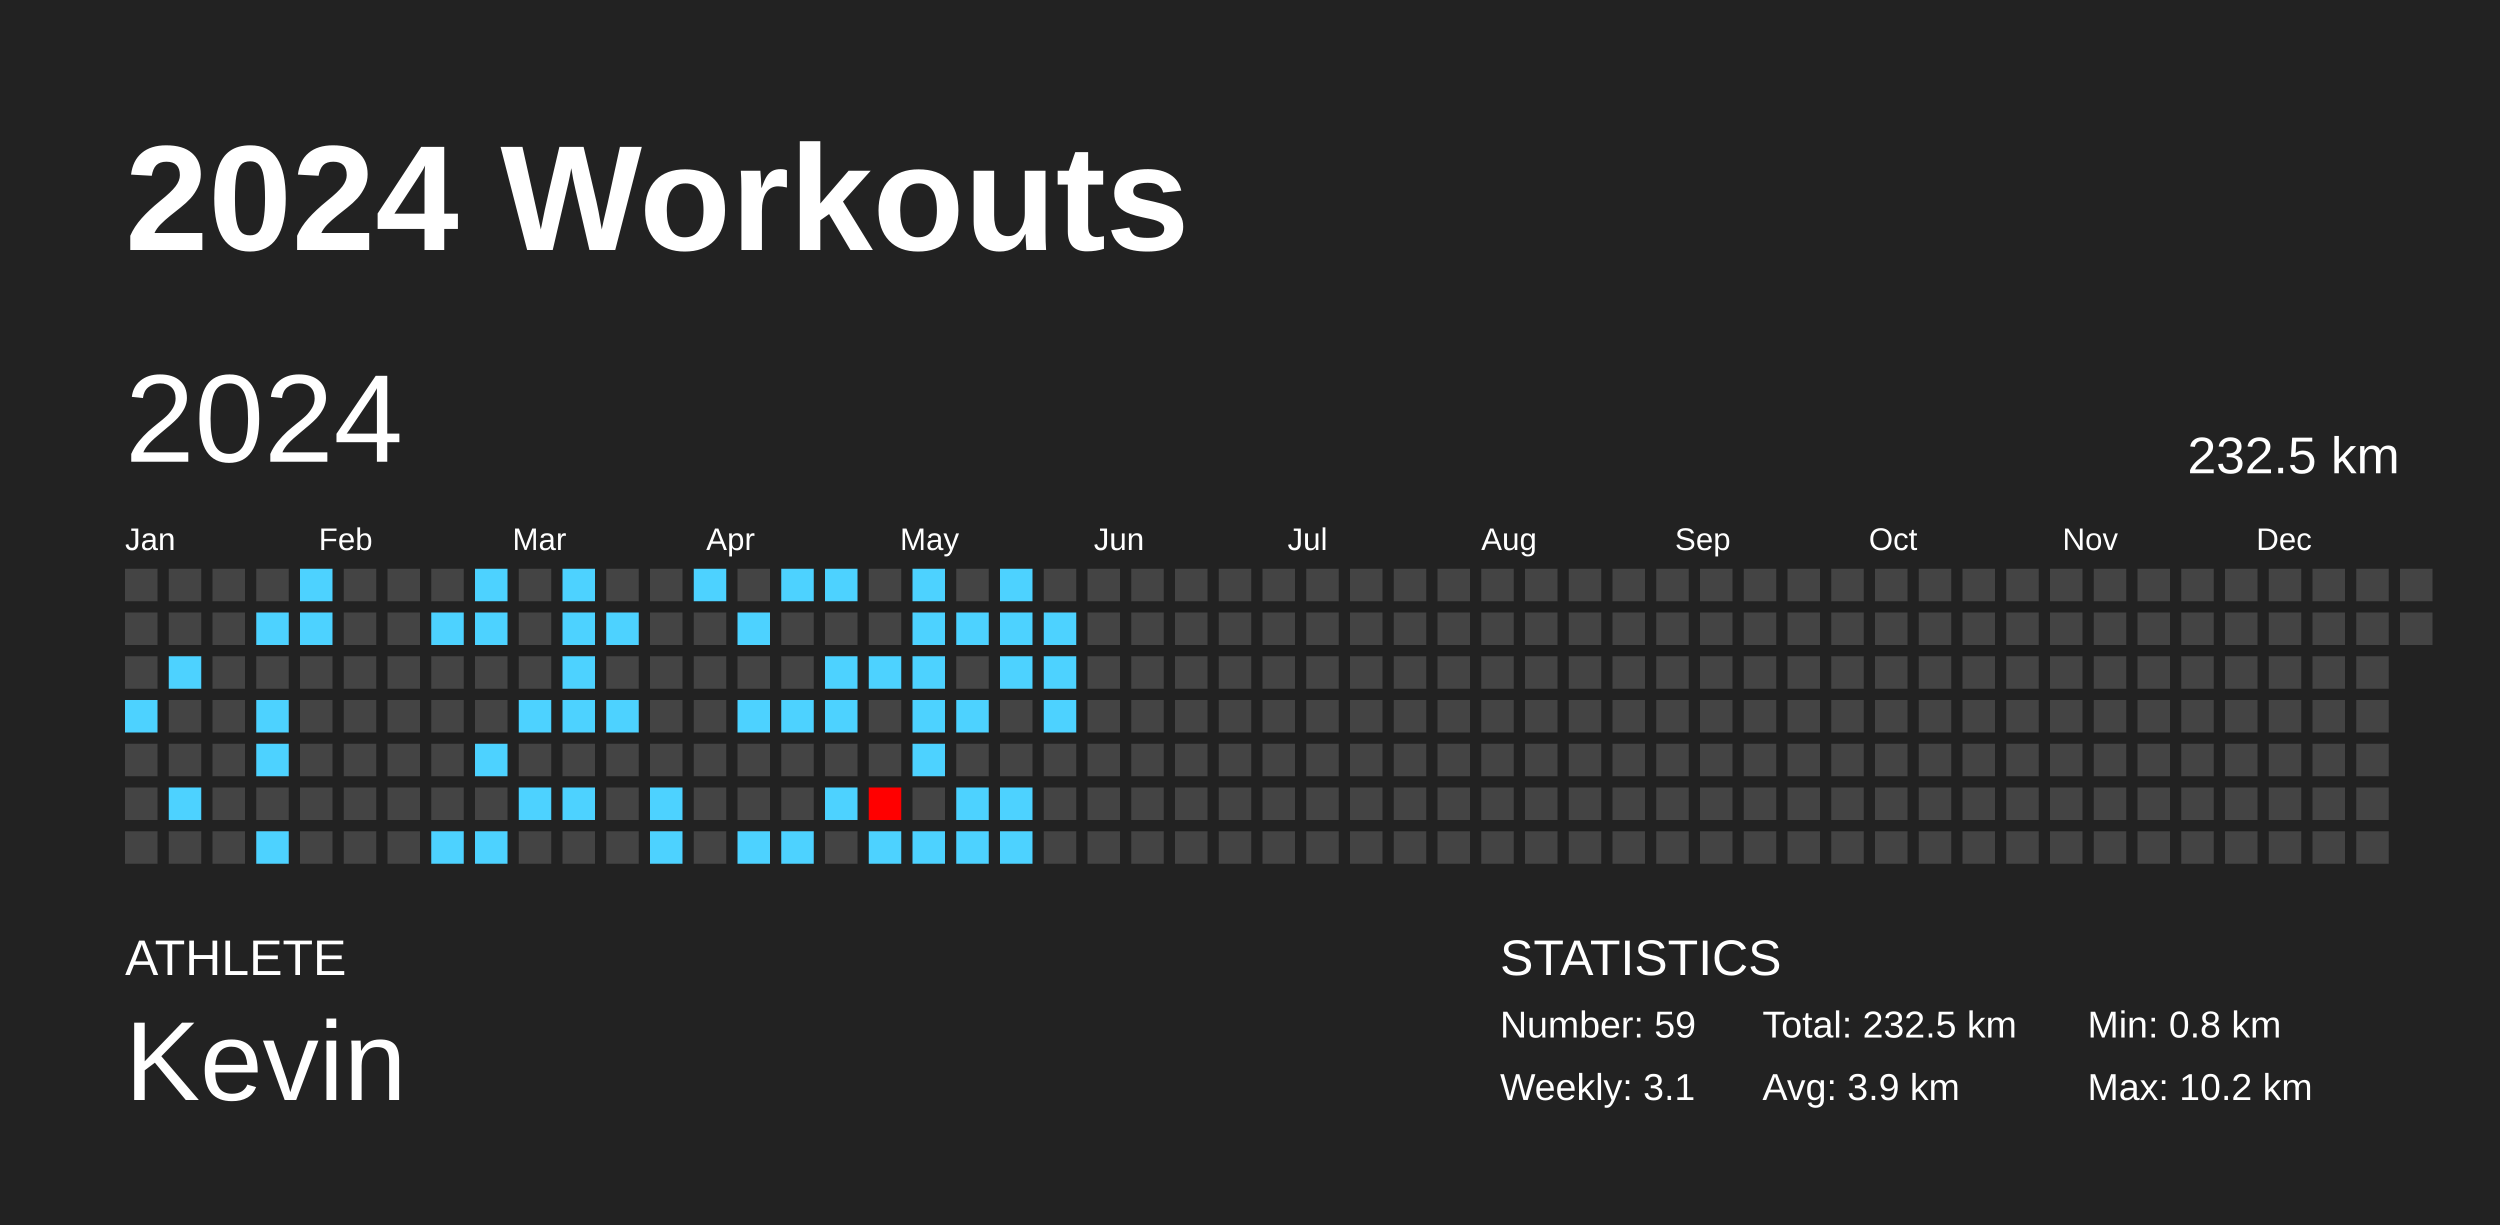
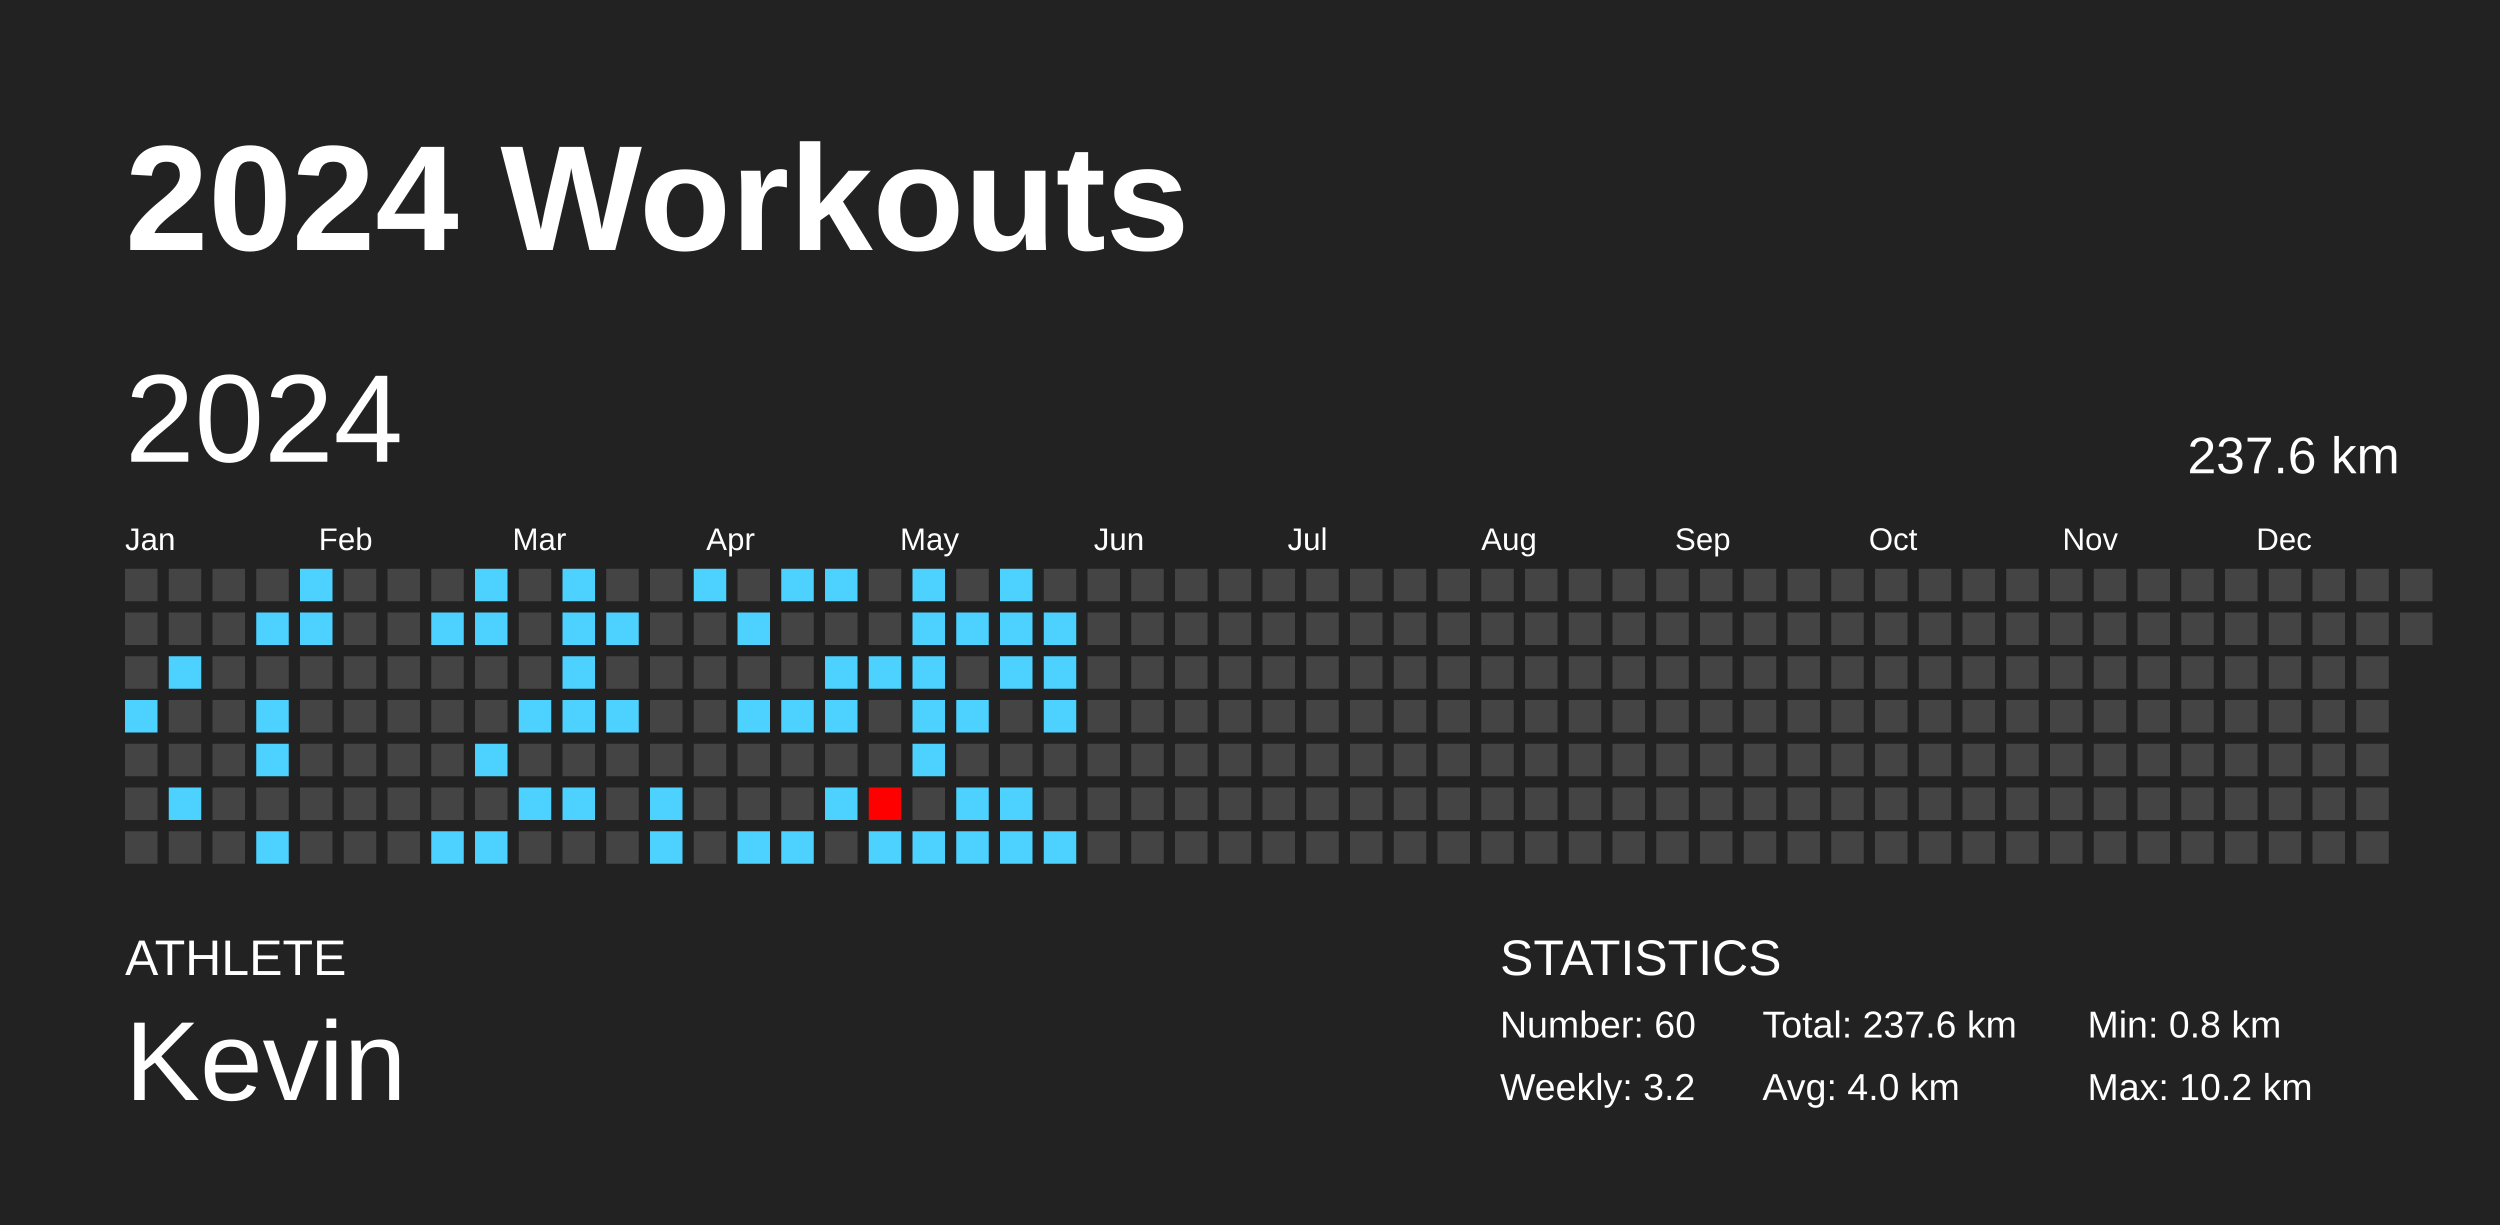
<svg xmlns="http://www.w3.org/2000/svg" baseProfile="full" height="98mm" version="1.1" viewBox="0,0,200,98" width="200mm">
  <defs />
  <rect fill="#222222" height="98" width="200" x="0" y="0" />
  <text fill="#FFFFFF" style="font-size:12px; font-family:Arial; font-weight:bold;" x="10" y="20">2024 Workouts</text>
  <text fill="#FFFFFF" style="font-size:4px; font-family:Arial" x="10" y="78">ATHLETE</text>
  <text fill="#FFFFFF" style="font-size:9px; font-family:Arial" x="10" y="88">Kevin</text>
  <text fill="#FFFFFF" style="font-size:4px; font-family:Arial" x="120" y="78">STATISTICS</text>
-   <text fill="#FFFFFF" style="font-size:3px; font-family:Arial" x="120" y="83">Number: 59</text>
-   <text fill="#FFFFFF" style="font-size:3px; font-family:Arial" x="120" y="88">Weekly: 3.1</text>
-   <text fill="#FFFFFF" style="font-size:3px; font-family:Arial" x="141" y="83">Total: 232.5 km</text>
-   <text fill="#FFFFFF" style="font-size:3px; font-family:Arial" x="141" y="88">Avg: 3.9 km</text>
+   <text fill="#FFFFFF" style="font-size:3px; font-family:Arial" x="120" y="83">Number: 60</text>
+   <text fill="#FFFFFF" style="font-size:3px; font-family:Arial" x="120" y="88">Weekly: 3.2</text>
+   <text fill="#FFFFFF" style="font-size:3px; font-family:Arial" x="141" y="83">Total: 237.6 km</text>
+   <text fill="#FFFFFF" style="font-size:3px; font-family:Arial" x="141" y="88">Avg: 4.0 km</text>
  <text fill="#FFFFFF" style="font-size:3px; font-family:Arial" x="167" y="83">Min: 0.8 km</text>
  <text fill="#FFFFFF" style="font-size:3px; font-family:Arial" x="167" y="88">Max: 10.2 km</text>
  <text dominant-baseline="hanging" fill="#FFFFFF" style="font-size:10.0px; font-family:Arial;" x="10" y="30">2024</text>
-   <text dominant-baseline="hanging" fill="#FFFFFF" style="font-size:4.125px; font-family:Arial;" x="175" y="35">232.5 km</text>
+   <text dominant-baseline="hanging" fill="#FFFFFF" style="font-size:4.125px; font-family:Arial;" x="175" y="35">237.6 km</text>
  <text fill="#FFFFFF" style="font-size:2.5px; font-family:Arial" x="10.0" y="44">Jan</text>
  <text fill="#FFFFFF" style="font-size:2.5px; font-family:Arial" x="25.5" y="44">Feb</text>
  <text fill="#FFFFFF" style="font-size:2.5px; font-family:Arial" x="41.0" y="44">Mar</text>
  <text fill="#FFFFFF" style="font-size:2.5px; font-family:Arial" x="56.5" y="44">Apr</text>
  <text fill="#FFFFFF" style="font-size:2.5px; font-family:Arial" x="72.0" y="44">May</text>
  <text fill="#FFFFFF" style="font-size:2.5px; font-family:Arial" x="87.5" y="44">Jun</text>
  <text fill="#FFFFFF" style="font-size:2.5px; font-family:Arial" x="103.0" y="44">Jul</text>
  <text fill="#FFFFFF" style="font-size:2.5px; font-family:Arial" x="118.5" y="44">Aug</text>
  <text fill="#FFFFFF" style="font-size:2.5px; font-family:Arial" x="134.0" y="44">Sep</text>
  <text fill="#FFFFFF" style="font-size:2.5px; font-family:Arial" x="149.5" y="44">Oct</text>
  <text fill="#FFFFFF" style="font-size:2.5px; font-family:Arial" x="165.0" y="44">Nov</text>
  <text fill="#FFFFFF" style="font-size:2.5px; font-family:Arial" x="180.5" y="44">Dec</text>
  <rect fill="#444444" height="2.6" width="2.6" x="10.0" y="45.5" />
  <rect fill="#444444" height="2.6" width="2.6" x="10.0" y="49.0" />
  <rect fill="#444444" height="2.6" width="2.6" x="10.0" y="52.5" />
  <rect fill="#4dd2ff" height="2.6" width="2.6" x="10.0" y="56.0" />
  <rect fill="#444444" height="2.6" width="2.6" x="10.0" y="59.5" />
  <rect fill="#444444" height="2.6" width="2.6" x="10.0" y="63.0" />
  <rect fill="#444444" height="2.6" width="2.6" x="10.0" y="66.5" />
  <rect fill="#444444" height="2.6" width="2.6" x="13.5" y="45.5" />
  <rect fill="#444444" height="2.6" width="2.6" x="13.5" y="49.0" />
  <rect fill="#4dd2ff" height="2.6" width="2.6" x="13.5" y="52.5" />
  <rect fill="#444444" height="2.6" width="2.6" x="13.5" y="56.0" />
  <rect fill="#444444" height="2.6" width="2.6" x="13.5" y="59.5" />
  <rect fill="#4dd2ff" height="2.6" width="2.6" x="13.5" y="63.0" />
  <rect fill="#444444" height="2.6" width="2.6" x="13.5" y="66.5" />
  <rect fill="#444444" height="2.6" width="2.6" x="17.0" y="45.5" />
  <rect fill="#444444" height="2.6" width="2.6" x="17.0" y="49.0" />
  <rect fill="#444444" height="2.6" width="2.6" x="17.0" y="52.5" />
  <rect fill="#444444" height="2.6" width="2.6" x="17.0" y="56.0" />
  <rect fill="#444444" height="2.6" width="2.6" x="17.0" y="59.5" />
  <rect fill="#444444" height="2.6" width="2.6" x="17.0" y="63.0" />
  <rect fill="#444444" height="2.6" width="2.6" x="17.0" y="66.5" />
  <rect fill="#444444" height="2.6" width="2.6" x="20.5" y="45.5" />
  <rect fill="#4dd2ff" height="2.6" width="2.6" x="20.5" y="49.0" />
  <rect fill="#444444" height="2.6" width="2.6" x="20.5" y="52.5" />
  <rect fill="#4dd2ff" height="2.6" width="2.6" x="20.5" y="56.0" />
  <rect fill="#4dd2ff" height="2.6" width="2.6" x="20.5" y="59.5" />
  <rect fill="#444444" height="2.6" width="2.6" x="20.5" y="63.0" />
  <rect fill="#4dd2ff" height="2.6" width="2.6" x="20.5" y="66.5" />
  <rect fill="#4dd2ff" height="2.6" width="2.6" x="24.0" y="45.5" />
  <rect fill="#4dd2ff" height="2.6" width="2.6" x="24.0" y="49.0" />
  <rect fill="#444444" height="2.6" width="2.6" x="24.0" y="52.5" />
  <rect fill="#444444" height="2.6" width="2.6" x="24.0" y="56.0" />
  <rect fill="#444444" height="2.6" width="2.6" x="24.0" y="59.5" />
  <rect fill="#444444" height="2.6" width="2.6" x="24.0" y="63.0" />
  <rect fill="#444444" height="2.6" width="2.6" x="24.0" y="66.5" />
  <rect fill="#444444" height="2.6" width="2.6" x="27.5" y="45.5" />
  <rect fill="#444444" height="2.6" width="2.6" x="27.5" y="49.0" />
  <rect fill="#444444" height="2.6" width="2.6" x="27.5" y="52.5" />
  <rect fill="#444444" height="2.6" width="2.6" x="27.5" y="56.0" />
  <rect fill="#444444" height="2.6" width="2.6" x="27.5" y="59.5" />
  <rect fill="#444444" height="2.6" width="2.6" x="27.5" y="63.0" />
  <rect fill="#444444" height="2.6" width="2.6" x="27.5" y="66.5" />
  <rect fill="#444444" height="2.6" width="2.6" x="31.0" y="45.5" />
  <rect fill="#444444" height="2.6" width="2.6" x="31.0" y="49.0" />
  <rect fill="#444444" height="2.6" width="2.6" x="31.0" y="52.5" />
  <rect fill="#444444" height="2.6" width="2.6" x="31.0" y="56.0" />
  <rect fill="#444444" height="2.6" width="2.6" x="31.0" y="59.5" />
  <rect fill="#444444" height="2.6" width="2.6" x="31.0" y="63.0" />
  <rect fill="#444444" height="2.6" width="2.6" x="31.0" y="66.5" />
  <rect fill="#444444" height="2.6" width="2.6" x="34.5" y="45.5" />
  <rect fill="#4dd2ff" height="2.6" width="2.6" x="34.5" y="49.0" />
  <rect fill="#444444" height="2.6" width="2.6" x="34.5" y="52.5" />
  <rect fill="#444444" height="2.6" width="2.6" x="34.5" y="56.0" />
  <rect fill="#444444" height="2.6" width="2.6" x="34.5" y="59.5" />
  <rect fill="#444444" height="2.6" width="2.6" x="34.5" y="63.0" />
  <rect fill="#4dd2ff" height="2.6" width="2.6" x="34.5" y="66.5" />
  <rect fill="#4dd2ff" height="2.6" width="2.6" x="38.0" y="45.5" />
  <rect fill="#4dd2ff" height="2.6" width="2.6" x="38.0" y="49.0" />
  <rect fill="#444444" height="2.6" width="2.6" x="38.0" y="52.5" />
  <rect fill="#444444" height="2.6" width="2.6" x="38.0" y="56.0" />
  <rect fill="#4dd2ff" height="2.6" width="2.6" x="38.0" y="59.5" />
  <rect fill="#444444" height="2.6" width="2.6" x="38.0" y="63.0" />
  <rect fill="#4dd2ff" height="2.6" width="2.6" x="38.0" y="66.5" />
  <rect fill="#444444" height="2.6" width="2.6" x="41.5" y="45.5" />
  <rect fill="#444444" height="2.6" width="2.6" x="41.5" y="49.0" />
  <rect fill="#444444" height="2.6" width="2.6" x="41.5" y="52.5" />
  <rect fill="#4dd2ff" height="2.6" width="2.6" x="41.5" y="56.0" />
  <rect fill="#444444" height="2.6" width="2.6" x="41.5" y="59.5" />
  <rect fill="#4dd2ff" height="2.6" width="2.6" x="41.5" y="63.0" />
  <rect fill="#444444" height="2.6" width="2.6" x="41.5" y="66.5" />
  <rect fill="#4dd2ff" height="2.6" width="2.6" x="45.0" y="45.5" />
  <rect fill="#4dd2ff" height="2.6" width="2.6" x="45.0" y="49.0" />
  <rect fill="#4dd2ff" height="2.6" width="2.6" x="45.0" y="52.5" />
  <rect fill="#4dd2ff" height="2.6" width="2.6" x="45.0" y="56.0" />
  <rect fill="#444444" height="2.6" width="2.6" x="45.0" y="59.5" />
  <rect fill="#4dd2ff" height="2.6" width="2.6" x="45.0" y="63.0" />
  <rect fill="#444444" height="2.6" width="2.6" x="45.0" y="66.5" />
  <rect fill="#444444" height="2.6" width="2.6" x="48.5" y="45.5" />
  <rect fill="#4dd2ff" height="2.6" width="2.6" x="48.5" y="49.0" />
  <rect fill="#444444" height="2.6" width="2.6" x="48.5" y="52.5" />
  <rect fill="#4dd2ff" height="2.6" width="2.6" x="48.5" y="56.0" />
  <rect fill="#444444" height="2.6" width="2.6" x="48.5" y="59.5" />
  <rect fill="#444444" height="2.6" width="2.6" x="48.5" y="63.0" />
  <rect fill="#444444" height="2.6" width="2.6" x="48.5" y="66.5" />
  <rect fill="#444444" height="2.6" width="2.6" x="52.0" y="45.5" />
  <rect fill="#444444" height="2.6" width="2.6" x="52.0" y="49.0" />
  <rect fill="#444444" height="2.6" width="2.6" x="52.0" y="52.5" />
  <rect fill="#444444" height="2.6" width="2.6" x="52.0" y="56.0" />
  <rect fill="#444444" height="2.6" width="2.6" x="52.0" y="59.5" />
  <rect fill="#4dd2ff" height="2.6" width="2.6" x="52.0" y="63.0" />
  <rect fill="#4dd2ff" height="2.6" width="2.6" x="52.0" y="66.5" />
  <rect fill="#4dd2ff" height="2.6" width="2.6" x="55.5" y="45.5" />
  <rect fill="#444444" height="2.6" width="2.6" x="55.5" y="49.0" />
  <rect fill="#444444" height="2.6" width="2.6" x="55.5" y="52.5" />
  <rect fill="#444444" height="2.6" width="2.6" x="55.5" y="56.0" />
  <rect fill="#444444" height="2.6" width="2.6" x="55.5" y="59.5" />
  <rect fill="#444444" height="2.6" width="2.6" x="55.5" y="63.0" />
  <rect fill="#444444" height="2.6" width="2.6" x="55.5" y="66.5" />
  <rect fill="#444444" height="2.6" width="2.6" x="59.0" y="45.5" />
  <rect fill="#4dd2ff" height="2.6" width="2.6" x="59.0" y="49.0" />
  <rect fill="#444444" height="2.6" width="2.6" x="59.0" y="52.5" />
  <rect fill="#4dd2ff" height="2.6" width="2.6" x="59.0" y="56.0" />
  <rect fill="#444444" height="2.6" width="2.6" x="59.0" y="59.5" />
  <rect fill="#444444" height="2.6" width="2.6" x="59.0" y="63.0" />
  <rect fill="#4dd2ff" height="2.6" width="2.6" x="59.0" y="66.5" />
  <rect fill="#4dd2ff" height="2.6" width="2.6" x="62.5" y="45.5" />
  <rect fill="#444444" height="2.6" width="2.6" x="62.5" y="49.0" />
  <rect fill="#444444" height="2.6" width="2.6" x="62.5" y="52.5" />
  <rect fill="#4dd2ff" height="2.6" width="2.6" x="62.5" y="56.0" />
  <rect fill="#444444" height="2.6" width="2.6" x="62.5" y="59.5" />
  <rect fill="#444444" height="2.6" width="2.6" x="62.5" y="63.0" />
  <rect fill="#4dd2ff" height="2.6" width="2.6" x="62.5" y="66.5" />
  <rect fill="#4dd2ff" height="2.6" width="2.6" x="66.0" y="45.5" />
  <rect fill="#444444" height="2.6" width="2.6" x="66.0" y="49.0" />
  <rect fill="#4dd2ff" height="2.6" width="2.6" x="66.0" y="52.5" />
  <rect fill="#4dd2ff" height="2.6" width="2.6" x="66.0" y="56.0" />
  <rect fill="#444444" height="2.6" width="2.6" x="66.0" y="59.5" />
  <rect fill="#4dd2ff" height="2.6" width="2.6" x="66.0" y="63.0" />
  <rect fill="#444444" height="2.6" width="2.6" x="66.0" y="66.5" />
  <rect fill="#444444" height="2.6" width="2.6" x="69.5" y="45.5" />
  <rect fill="#444444" height="2.6" width="2.6" x="69.5" y="49.0" />
  <rect fill="#4dd2ff" height="2.6" width="2.6" x="69.5" y="52.5" />
  <rect fill="#444444" height="2.6" width="2.6" x="69.5" y="56.0" />
  <rect fill="#444444" height="2.6" width="2.6" x="69.5" y="59.5" />
  <rect fill="#ff0000" height="2.6" width="2.6" x="69.5" y="63.0" />
  <rect fill="#4dd2ff" height="2.6" width="2.6" x="69.5" y="66.5" />
  <rect fill="#4dd2ff" height="2.6" width="2.6" x="73.0" y="45.5" />
  <rect fill="#4dd2ff" height="2.6" width="2.6" x="73.0" y="49.0" />
  <rect fill="#4dd2ff" height="2.6" width="2.6" x="73.0" y="52.5" />
  <rect fill="#4dd2ff" height="2.6" width="2.6" x="73.0" y="56.0" />
  <rect fill="#4dd2ff" height="2.6" width="2.6" x="73.0" y="59.5" />
  <rect fill="#444444" height="2.6" width="2.6" x="73.0" y="63.0" />
  <rect fill="#4dd2ff" height="2.6" width="2.6" x="73.0" y="66.5" />
  <rect fill="#444444" height="2.6" width="2.6" x="76.5" y="45.5" />
  <rect fill="#4dd2ff" height="2.6" width="2.6" x="76.5" y="49.0" />
  <rect fill="#444444" height="2.6" width="2.6" x="76.5" y="52.5" />
  <rect fill="#4dd2ff" height="2.6" width="2.6" x="76.5" y="56.0" />
  <rect fill="#444444" height="2.6" width="2.6" x="76.5" y="59.5" />
  <rect fill="#4dd2ff" height="2.6" width="2.6" x="76.5" y="63.0" />
  <rect fill="#4dd2ff" height="2.6" width="2.6" x="76.5" y="66.5" />
  <rect fill="#4dd2ff" height="2.6" width="2.6" x="80.0" y="45.5" />
  <rect fill="#4dd2ff" height="2.6" width="2.6" x="80.0" y="49.0" />
  <rect fill="#4dd2ff" height="2.6" width="2.6" x="80.0" y="52.5" />
  <rect fill="#444444" height="2.6" width="2.6" x="80.0" y="56.0" />
  <rect fill="#444444" height="2.6" width="2.6" x="80.0" y="59.5" />
  <rect fill="#4dd2ff" height="2.6" width="2.6" x="80.0" y="63.0" />
  <rect fill="#4dd2ff" height="2.6" width="2.6" x="80.0" y="66.5" />
  <rect fill="#444444" height="2.6" width="2.6" x="83.5" y="45.5" />
  <rect fill="#4dd2ff" height="2.6" width="2.6" x="83.5" y="49.0" />
  <rect fill="#4dd2ff" height="2.6" width="2.6" x="83.5" y="52.5" />
  <rect fill="#4dd2ff" height="2.6" width="2.6" x="83.5" y="56.0" />
  <rect fill="#444444" height="2.6" width="2.6" x="83.5" y="59.5" />
  <rect fill="#444444" height="2.6" width="2.6" x="83.5" y="63.0" />
-   <rect fill="#444444" height="2.6" width="2.6" x="83.5" y="66.5" />
+   <rect fill="#4dd2ff" height="2.6" width="2.6" x="83.5" y="66.5" />
  <rect fill="#444444" height="2.6" width="2.6" x="87.0" y="45.5" />
  <rect fill="#444444" height="2.6" width="2.6" x="87.0" y="49.0" />
  <rect fill="#444444" height="2.6" width="2.6" x="87.0" y="52.5" />
  <rect fill="#444444" height="2.6" width="2.6" x="87.0" y="56.0" />
  <rect fill="#444444" height="2.6" width="2.6" x="87.0" y="59.5" />
  <rect fill="#444444" height="2.6" width="2.6" x="87.0" y="63.0" />
  <rect fill="#444444" height="2.6" width="2.6" x="87.0" y="66.5" />
  <rect fill="#444444" height="2.6" width="2.6" x="90.5" y="45.5" />
  <rect fill="#444444" height="2.6" width="2.6" x="90.5" y="49.0" />
  <rect fill="#444444" height="2.6" width="2.6" x="90.5" y="52.5" />
  <rect fill="#444444" height="2.6" width="2.6" x="90.5" y="56.0" />
  <rect fill="#444444" height="2.6" width="2.6" x="90.5" y="59.5" />
  <rect fill="#444444" height="2.6" width="2.6" x="90.5" y="63.0" />
  <rect fill="#444444" height="2.6" width="2.6" x="90.5" y="66.5" />
  <rect fill="#444444" height="2.6" width="2.6" x="94.0" y="45.5" />
  <rect fill="#444444" height="2.6" width="2.6" x="94.0" y="49.0" />
  <rect fill="#444444" height="2.6" width="2.6" x="94.0" y="52.5" />
  <rect fill="#444444" height="2.6" width="2.6" x="94.0" y="56.0" />
  <rect fill="#444444" height="2.6" width="2.6" x="94.0" y="59.5" />
  <rect fill="#444444" height="2.6" width="2.6" x="94.0" y="63.0" />
  <rect fill="#444444" height="2.6" width="2.6" x="94.0" y="66.5" />
  <rect fill="#444444" height="2.6" width="2.6" x="97.5" y="45.5" />
  <rect fill="#444444" height="2.6" width="2.6" x="97.5" y="49.0" />
  <rect fill="#444444" height="2.6" width="2.6" x="97.5" y="52.5" />
  <rect fill="#444444" height="2.6" width="2.6" x="97.5" y="56.0" />
  <rect fill="#444444" height="2.6" width="2.6" x="97.5" y="59.5" />
  <rect fill="#444444" height="2.6" width="2.6" x="97.5" y="63.0" />
  <rect fill="#444444" height="2.6" width="2.6" x="97.5" y="66.5" />
  <rect fill="#444444" height="2.6" width="2.6" x="101.0" y="45.5" />
  <rect fill="#444444" height="2.6" width="2.6" x="101.0" y="49.0" />
  <rect fill="#444444" height="2.6" width="2.6" x="101.0" y="52.5" />
  <rect fill="#444444" height="2.6" width="2.6" x="101.0" y="56.0" />
  <rect fill="#444444" height="2.6" width="2.6" x="101.0" y="59.5" />
  <rect fill="#444444" height="2.6" width="2.6" x="101.0" y="63.0" />
  <rect fill="#444444" height="2.6" width="2.6" x="101.0" y="66.5" />
  <rect fill="#444444" height="2.6" width="2.6" x="104.5" y="45.5" />
  <rect fill="#444444" height="2.6" width="2.6" x="104.5" y="49.0" />
  <rect fill="#444444" height="2.6" width="2.6" x="104.5" y="52.5" />
  <rect fill="#444444" height="2.6" width="2.6" x="104.5" y="56.0" />
  <rect fill="#444444" height="2.6" width="2.6" x="104.5" y="59.5" />
  <rect fill="#444444" height="2.6" width="2.6" x="104.5" y="63.0" />
  <rect fill="#444444" height="2.6" width="2.6" x="104.5" y="66.5" />
  <rect fill="#444444" height="2.6" width="2.6" x="108.0" y="45.5" />
  <rect fill="#444444" height="2.6" width="2.6" x="108.0" y="49.0" />
  <rect fill="#444444" height="2.6" width="2.6" x="108.0" y="52.5" />
  <rect fill="#444444" height="2.6" width="2.6" x="108.0" y="56.0" />
  <rect fill="#444444" height="2.6" width="2.6" x="108.0" y="59.5" />
  <rect fill="#444444" height="2.6" width="2.6" x="108.0" y="63.0" />
  <rect fill="#444444" height="2.6" width="2.6" x="108.0" y="66.5" />
  <rect fill="#444444" height="2.6" width="2.6" x="111.5" y="45.5" />
  <rect fill="#444444" height="2.6" width="2.6" x="111.5" y="49.0" />
  <rect fill="#444444" height="2.6" width="2.6" x="111.5" y="52.5" />
  <rect fill="#444444" height="2.6" width="2.6" x="111.5" y="56.0" />
  <rect fill="#444444" height="2.6" width="2.6" x="111.5" y="59.5" />
  <rect fill="#444444" height="2.6" width="2.6" x="111.5" y="63.0" />
  <rect fill="#444444" height="2.6" width="2.6" x="111.5" y="66.5" />
  <rect fill="#444444" height="2.6" width="2.6" x="115.0" y="45.5" />
  <rect fill="#444444" height="2.6" width="2.6" x="115.0" y="49.0" />
  <rect fill="#444444" height="2.6" width="2.6" x="115.0" y="52.5" />
  <rect fill="#444444" height="2.6" width="2.6" x="115.0" y="56.0" />
  <rect fill="#444444" height="2.6" width="2.6" x="115.0" y="59.5" />
  <rect fill="#444444" height="2.6" width="2.6" x="115.0" y="63.0" />
  <rect fill="#444444" height="2.6" width="2.6" x="115.0" y="66.5" />
  <rect fill="#444444" height="2.6" width="2.6" x="118.5" y="45.5" />
  <rect fill="#444444" height="2.6" width="2.6" x="118.5" y="49.0" />
  <rect fill="#444444" height="2.6" width="2.6" x="118.5" y="52.5" />
  <rect fill="#444444" height="2.6" width="2.6" x="118.5" y="56.0" />
  <rect fill="#444444" height="2.6" width="2.6" x="118.5" y="59.5" />
  <rect fill="#444444" height="2.6" width="2.6" x="118.5" y="63.0" />
  <rect fill="#444444" height="2.6" width="2.6" x="118.5" y="66.5" />
  <rect fill="#444444" height="2.6" width="2.6" x="122.0" y="45.5" />
  <rect fill="#444444" height="2.6" width="2.6" x="122.0" y="49.0" />
  <rect fill="#444444" height="2.6" width="2.6" x="122.0" y="52.5" />
  <rect fill="#444444" height="2.6" width="2.6" x="122.0" y="56.0" />
  <rect fill="#444444" height="2.6" width="2.6" x="122.0" y="59.5" />
  <rect fill="#444444" height="2.6" width="2.6" x="122.0" y="63.0" />
  <rect fill="#444444" height="2.6" width="2.6" x="122.0" y="66.5" />
  <rect fill="#444444" height="2.6" width="2.6" x="125.5" y="45.5" />
  <rect fill="#444444" height="2.6" width="2.6" x="125.5" y="49.0" />
  <rect fill="#444444" height="2.6" width="2.6" x="125.5" y="52.5" />
  <rect fill="#444444" height="2.6" width="2.6" x="125.5" y="56.0" />
  <rect fill="#444444" height="2.6" width="2.6" x="125.5" y="59.5" />
  <rect fill="#444444" height="2.6" width="2.6" x="125.5" y="63.0" />
  <rect fill="#444444" height="2.6" width="2.6" x="125.5" y="66.5" />
  <rect fill="#444444" height="2.6" width="2.6" x="129.0" y="45.5" />
  <rect fill="#444444" height="2.6" width="2.6" x="129.0" y="49.0" />
  <rect fill="#444444" height="2.6" width="2.6" x="129.0" y="52.5" />
  <rect fill="#444444" height="2.6" width="2.6" x="129.0" y="56.0" />
  <rect fill="#444444" height="2.6" width="2.6" x="129.0" y="59.5" />
  <rect fill="#444444" height="2.6" width="2.6" x="129.0" y="63.0" />
  <rect fill="#444444" height="2.6" width="2.6" x="129.0" y="66.5" />
  <rect fill="#444444" height="2.6" width="2.6" x="132.5" y="45.5" />
  <rect fill="#444444" height="2.6" width="2.6" x="132.5" y="49.0" />
  <rect fill="#444444" height="2.6" width="2.6" x="132.5" y="52.5" />
  <rect fill="#444444" height="2.6" width="2.6" x="132.5" y="56.0" />
  <rect fill="#444444" height="2.6" width="2.6" x="132.5" y="59.5" />
  <rect fill="#444444" height="2.6" width="2.6" x="132.5" y="63.0" />
  <rect fill="#444444" height="2.6" width="2.6" x="132.5" y="66.5" />
  <rect fill="#444444" height="2.6" width="2.6" x="136.0" y="45.5" />
  <rect fill="#444444" height="2.6" width="2.6" x="136.0" y="49.0" />
  <rect fill="#444444" height="2.6" width="2.6" x="136.0" y="52.5" />
  <rect fill="#444444" height="2.6" width="2.6" x="136.0" y="56.0" />
  <rect fill="#444444" height="2.6" width="2.6" x="136.0" y="59.5" />
  <rect fill="#444444" height="2.6" width="2.6" x="136.0" y="63.0" />
  <rect fill="#444444" height="2.6" width="2.6" x="136.0" y="66.5" />
  <rect fill="#444444" height="2.6" width="2.6" x="139.5" y="45.5" />
  <rect fill="#444444" height="2.6" width="2.6" x="139.5" y="49.0" />
  <rect fill="#444444" height="2.6" width="2.6" x="139.5" y="52.5" />
  <rect fill="#444444" height="2.6" width="2.6" x="139.5" y="56.0" />
  <rect fill="#444444" height="2.6" width="2.6" x="139.5" y="59.5" />
  <rect fill="#444444" height="2.6" width="2.6" x="139.5" y="63.0" />
  <rect fill="#444444" height="2.6" width="2.6" x="139.5" y="66.5" />
  <rect fill="#444444" height="2.6" width="2.6" x="143.0" y="45.5" />
  <rect fill="#444444" height="2.6" width="2.6" x="143.0" y="49.0" />
  <rect fill="#444444" height="2.6" width="2.6" x="143.0" y="52.5" />
  <rect fill="#444444" height="2.6" width="2.6" x="143.0" y="56.0" />
  <rect fill="#444444" height="2.6" width="2.6" x="143.0" y="59.5" />
  <rect fill="#444444" height="2.6" width="2.6" x="143.0" y="63.0" />
  <rect fill="#444444" height="2.6" width="2.6" x="143.0" y="66.5" />
  <rect fill="#444444" height="2.6" width="2.6" x="146.5" y="45.5" />
  <rect fill="#444444" height="2.6" width="2.6" x="146.5" y="49.0" />
  <rect fill="#444444" height="2.6" width="2.6" x="146.5" y="52.5" />
  <rect fill="#444444" height="2.6" width="2.6" x="146.5" y="56.0" />
  <rect fill="#444444" height="2.6" width="2.6" x="146.5" y="59.5" />
  <rect fill="#444444" height="2.6" width="2.6" x="146.5" y="63.0" />
  <rect fill="#444444" height="2.6" width="2.6" x="146.5" y="66.5" />
  <rect fill="#444444" height="2.6" width="2.6" x="150.0" y="45.5" />
  <rect fill="#444444" height="2.6" width="2.6" x="150.0" y="49.0" />
  <rect fill="#444444" height="2.6" width="2.6" x="150.0" y="52.5" />
  <rect fill="#444444" height="2.6" width="2.6" x="150.0" y="56.0" />
  <rect fill="#444444" height="2.6" width="2.6" x="150.0" y="59.5" />
  <rect fill="#444444" height="2.6" width="2.6" x="150.0" y="63.0" />
  <rect fill="#444444" height="2.6" width="2.6" x="150.0" y="66.5" />
  <rect fill="#444444" height="2.6" width="2.6" x="153.5" y="45.5" />
  <rect fill="#444444" height="2.6" width="2.6" x="153.5" y="49.0" />
  <rect fill="#444444" height="2.6" width="2.6" x="153.5" y="52.5" />
  <rect fill="#444444" height="2.6" width="2.6" x="153.5" y="56.0" />
  <rect fill="#444444" height="2.6" width="2.6" x="153.5" y="59.5" />
  <rect fill="#444444" height="2.6" width="2.6" x="153.5" y="63.0" />
  <rect fill="#444444" height="2.6" width="2.6" x="153.5" y="66.5" />
  <rect fill="#444444" height="2.6" width="2.6" x="157.0" y="45.5" />
  <rect fill="#444444" height="2.6" width="2.6" x="157.0" y="49.0" />
  <rect fill="#444444" height="2.6" width="2.6" x="157.0" y="52.5" />
  <rect fill="#444444" height="2.6" width="2.6" x="157.0" y="56.0" />
  <rect fill="#444444" height="2.6" width="2.6" x="157.0" y="59.5" />
  <rect fill="#444444" height="2.6" width="2.6" x="157.0" y="63.0" />
  <rect fill="#444444" height="2.6" width="2.6" x="157.0" y="66.5" />
  <rect fill="#444444" height="2.6" width="2.6" x="160.5" y="45.5" />
  <rect fill="#444444" height="2.6" width="2.6" x="160.5" y="49.0" />
  <rect fill="#444444" height="2.6" width="2.6" x="160.5" y="52.5" />
  <rect fill="#444444" height="2.6" width="2.6" x="160.5" y="56.0" />
  <rect fill="#444444" height="2.6" width="2.6" x="160.5" y="59.5" />
  <rect fill="#444444" height="2.6" width="2.6" x="160.5" y="63.0" />
  <rect fill="#444444" height="2.6" width="2.6" x="160.5" y="66.5" />
  <rect fill="#444444" height="2.6" width="2.6" x="164.0" y="45.5" />
  <rect fill="#444444" height="2.6" width="2.6" x="164.0" y="49.0" />
  <rect fill="#444444" height="2.6" width="2.6" x="164.0" y="52.5" />
  <rect fill="#444444" height="2.6" width="2.6" x="164.0" y="56.0" />
  <rect fill="#444444" height="2.6" width="2.6" x="164.0" y="59.5" />
  <rect fill="#444444" height="2.6" width="2.6" x="164.0" y="63.0" />
  <rect fill="#444444" height="2.6" width="2.6" x="164.0" y="66.5" />
  <rect fill="#444444" height="2.6" width="2.6" x="167.5" y="45.5" />
  <rect fill="#444444" height="2.6" width="2.6" x="167.5" y="49.0" />
  <rect fill="#444444" height="2.6" width="2.6" x="167.5" y="52.5" />
  <rect fill="#444444" height="2.6" width="2.6" x="167.5" y="56.0" />
  <rect fill="#444444" height="2.6" width="2.6" x="167.5" y="59.5" />
  <rect fill="#444444" height="2.6" width="2.6" x="167.5" y="63.0" />
  <rect fill="#444444" height="2.6" width="2.6" x="167.5" y="66.5" />
  <rect fill="#444444" height="2.6" width="2.6" x="171.0" y="45.5" />
  <rect fill="#444444" height="2.6" width="2.6" x="171.0" y="49.0" />
  <rect fill="#444444" height="2.6" width="2.6" x="171.0" y="52.5" />
  <rect fill="#444444" height="2.6" width="2.6" x="171.0" y="56.0" />
  <rect fill="#444444" height="2.6" width="2.6" x="171.0" y="59.5" />
  <rect fill="#444444" height="2.6" width="2.6" x="171.0" y="63.0" />
  <rect fill="#444444" height="2.6" width="2.6" x="171.0" y="66.5" />
  <rect fill="#444444" height="2.6" width="2.6" x="174.5" y="45.5" />
  <rect fill="#444444" height="2.6" width="2.6" x="174.5" y="49.0" />
  <rect fill="#444444" height="2.6" width="2.6" x="174.5" y="52.5" />
  <rect fill="#444444" height="2.6" width="2.6" x="174.5" y="56.0" />
  <rect fill="#444444" height="2.6" width="2.6" x="174.5" y="59.5" />
  <rect fill="#444444" height="2.6" width="2.6" x="174.5" y="63.0" />
  <rect fill="#444444" height="2.6" width="2.6" x="174.5" y="66.5" />
  <rect fill="#444444" height="2.6" width="2.6" x="178.0" y="45.5" />
  <rect fill="#444444" height="2.6" width="2.6" x="178.0" y="49.0" />
  <rect fill="#444444" height="2.6" width="2.6" x="178.0" y="52.5" />
  <rect fill="#444444" height="2.6" width="2.6" x="178.0" y="56.0" />
  <rect fill="#444444" height="2.6" width="2.6" x="178.0" y="59.5" />
  <rect fill="#444444" height="2.6" width="2.6" x="178.0" y="63.0" />
  <rect fill="#444444" height="2.6" width="2.6" x="178.0" y="66.5" />
  <rect fill="#444444" height="2.6" width="2.6" x="181.5" y="45.5" />
  <rect fill="#444444" height="2.6" width="2.6" x="181.5" y="49.0" />
  <rect fill="#444444" height="2.6" width="2.6" x="181.5" y="52.5" />
  <rect fill="#444444" height="2.6" width="2.6" x="181.5" y="56.0" />
  <rect fill="#444444" height="2.6" width="2.6" x="181.5" y="59.5" />
  <rect fill="#444444" height="2.6" width="2.6" x="181.5" y="63.0" />
  <rect fill="#444444" height="2.6" width="2.6" x="181.5" y="66.5" />
  <rect fill="#444444" height="2.6" width="2.6" x="185.0" y="45.5" />
  <rect fill="#444444" height="2.6" width="2.6" x="185.0" y="49.0" />
  <rect fill="#444444" height="2.6" width="2.6" x="185.0" y="52.5" />
  <rect fill="#444444" height="2.6" width="2.6" x="185.0" y="56.0" />
  <rect fill="#444444" height="2.6" width="2.6" x="185.0" y="59.5" />
  <rect fill="#444444" height="2.6" width="2.6" x="185.0" y="63.0" />
  <rect fill="#444444" height="2.6" width="2.6" x="185.0" y="66.5" />
  <rect fill="#444444" height="2.6" width="2.6" x="188.5" y="45.5" />
  <rect fill="#444444" height="2.6" width="2.6" x="188.5" y="49.0" />
  <rect fill="#444444" height="2.6" width="2.6" x="188.5" y="52.5" />
  <rect fill="#444444" height="2.6" width="2.6" x="188.5" y="56.0" />
  <rect fill="#444444" height="2.6" width="2.6" x="188.5" y="59.5" />
  <rect fill="#444444" height="2.6" width="2.6" x="188.5" y="63.0" />
  <rect fill="#444444" height="2.6" width="2.6" x="188.5" y="66.5" />
  <rect fill="#444444" height="2.6" width="2.6" x="192.0" y="45.5" />
  <rect fill="#444444" height="2.6" width="2.6" x="192.0" y="49.0" />
</svg>
